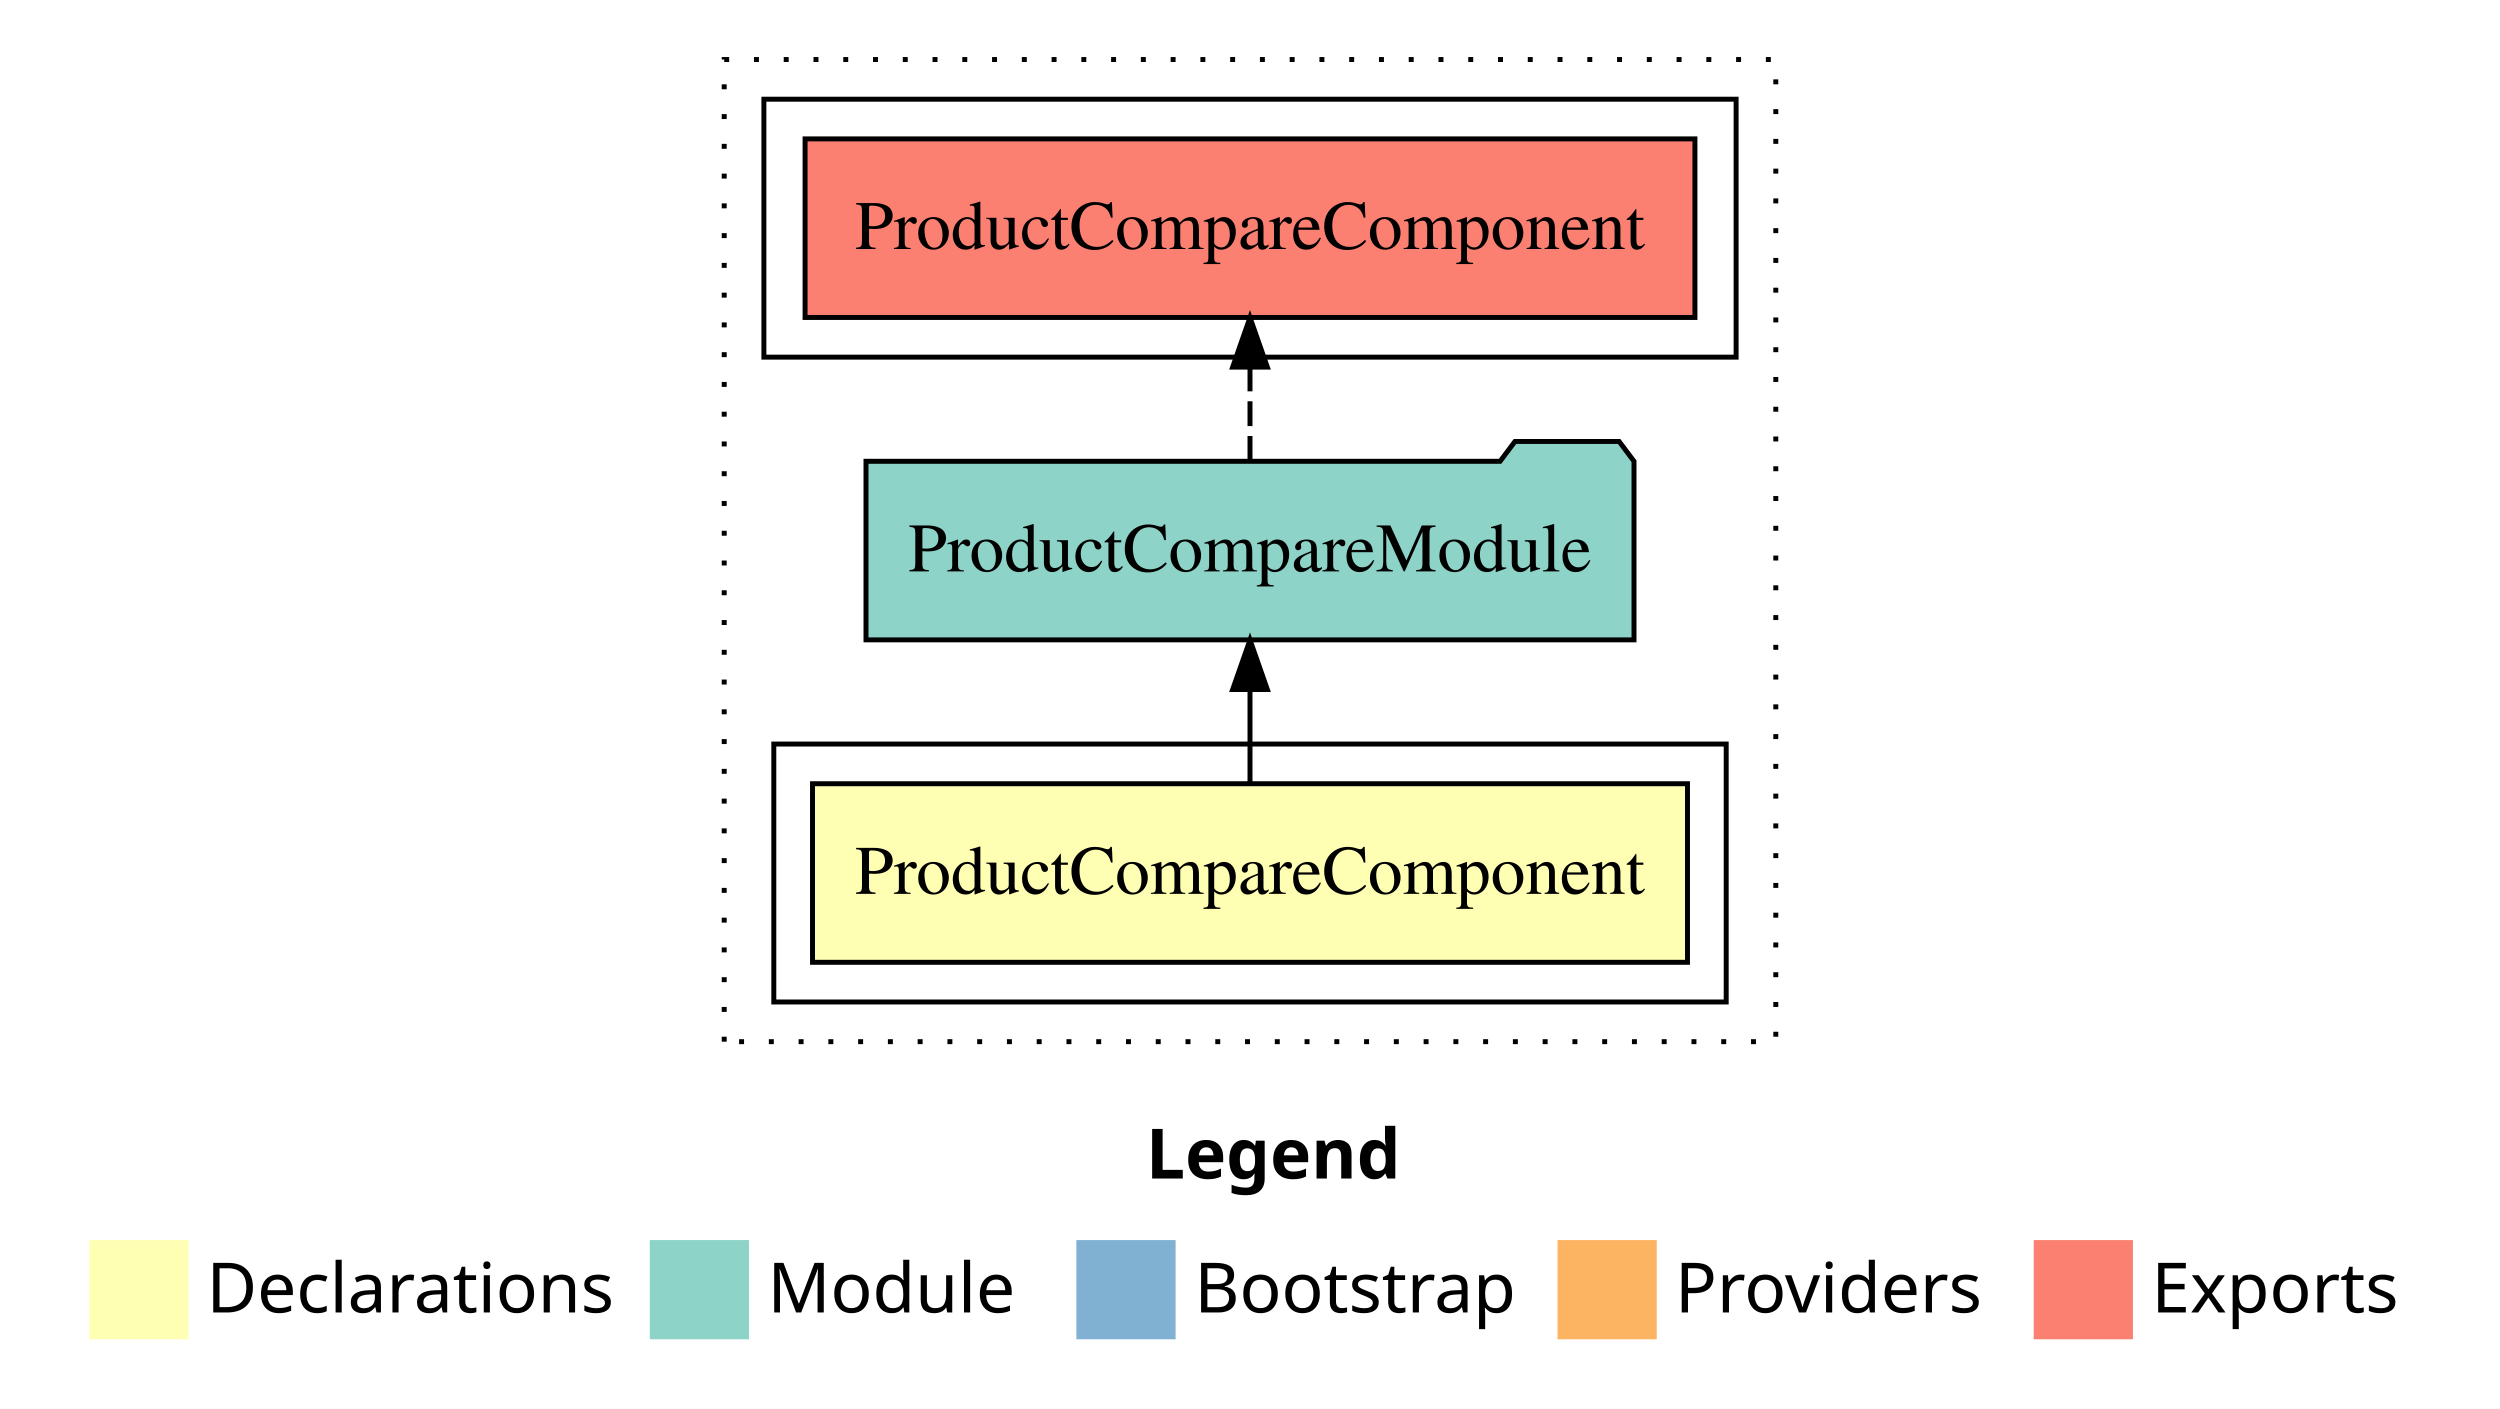
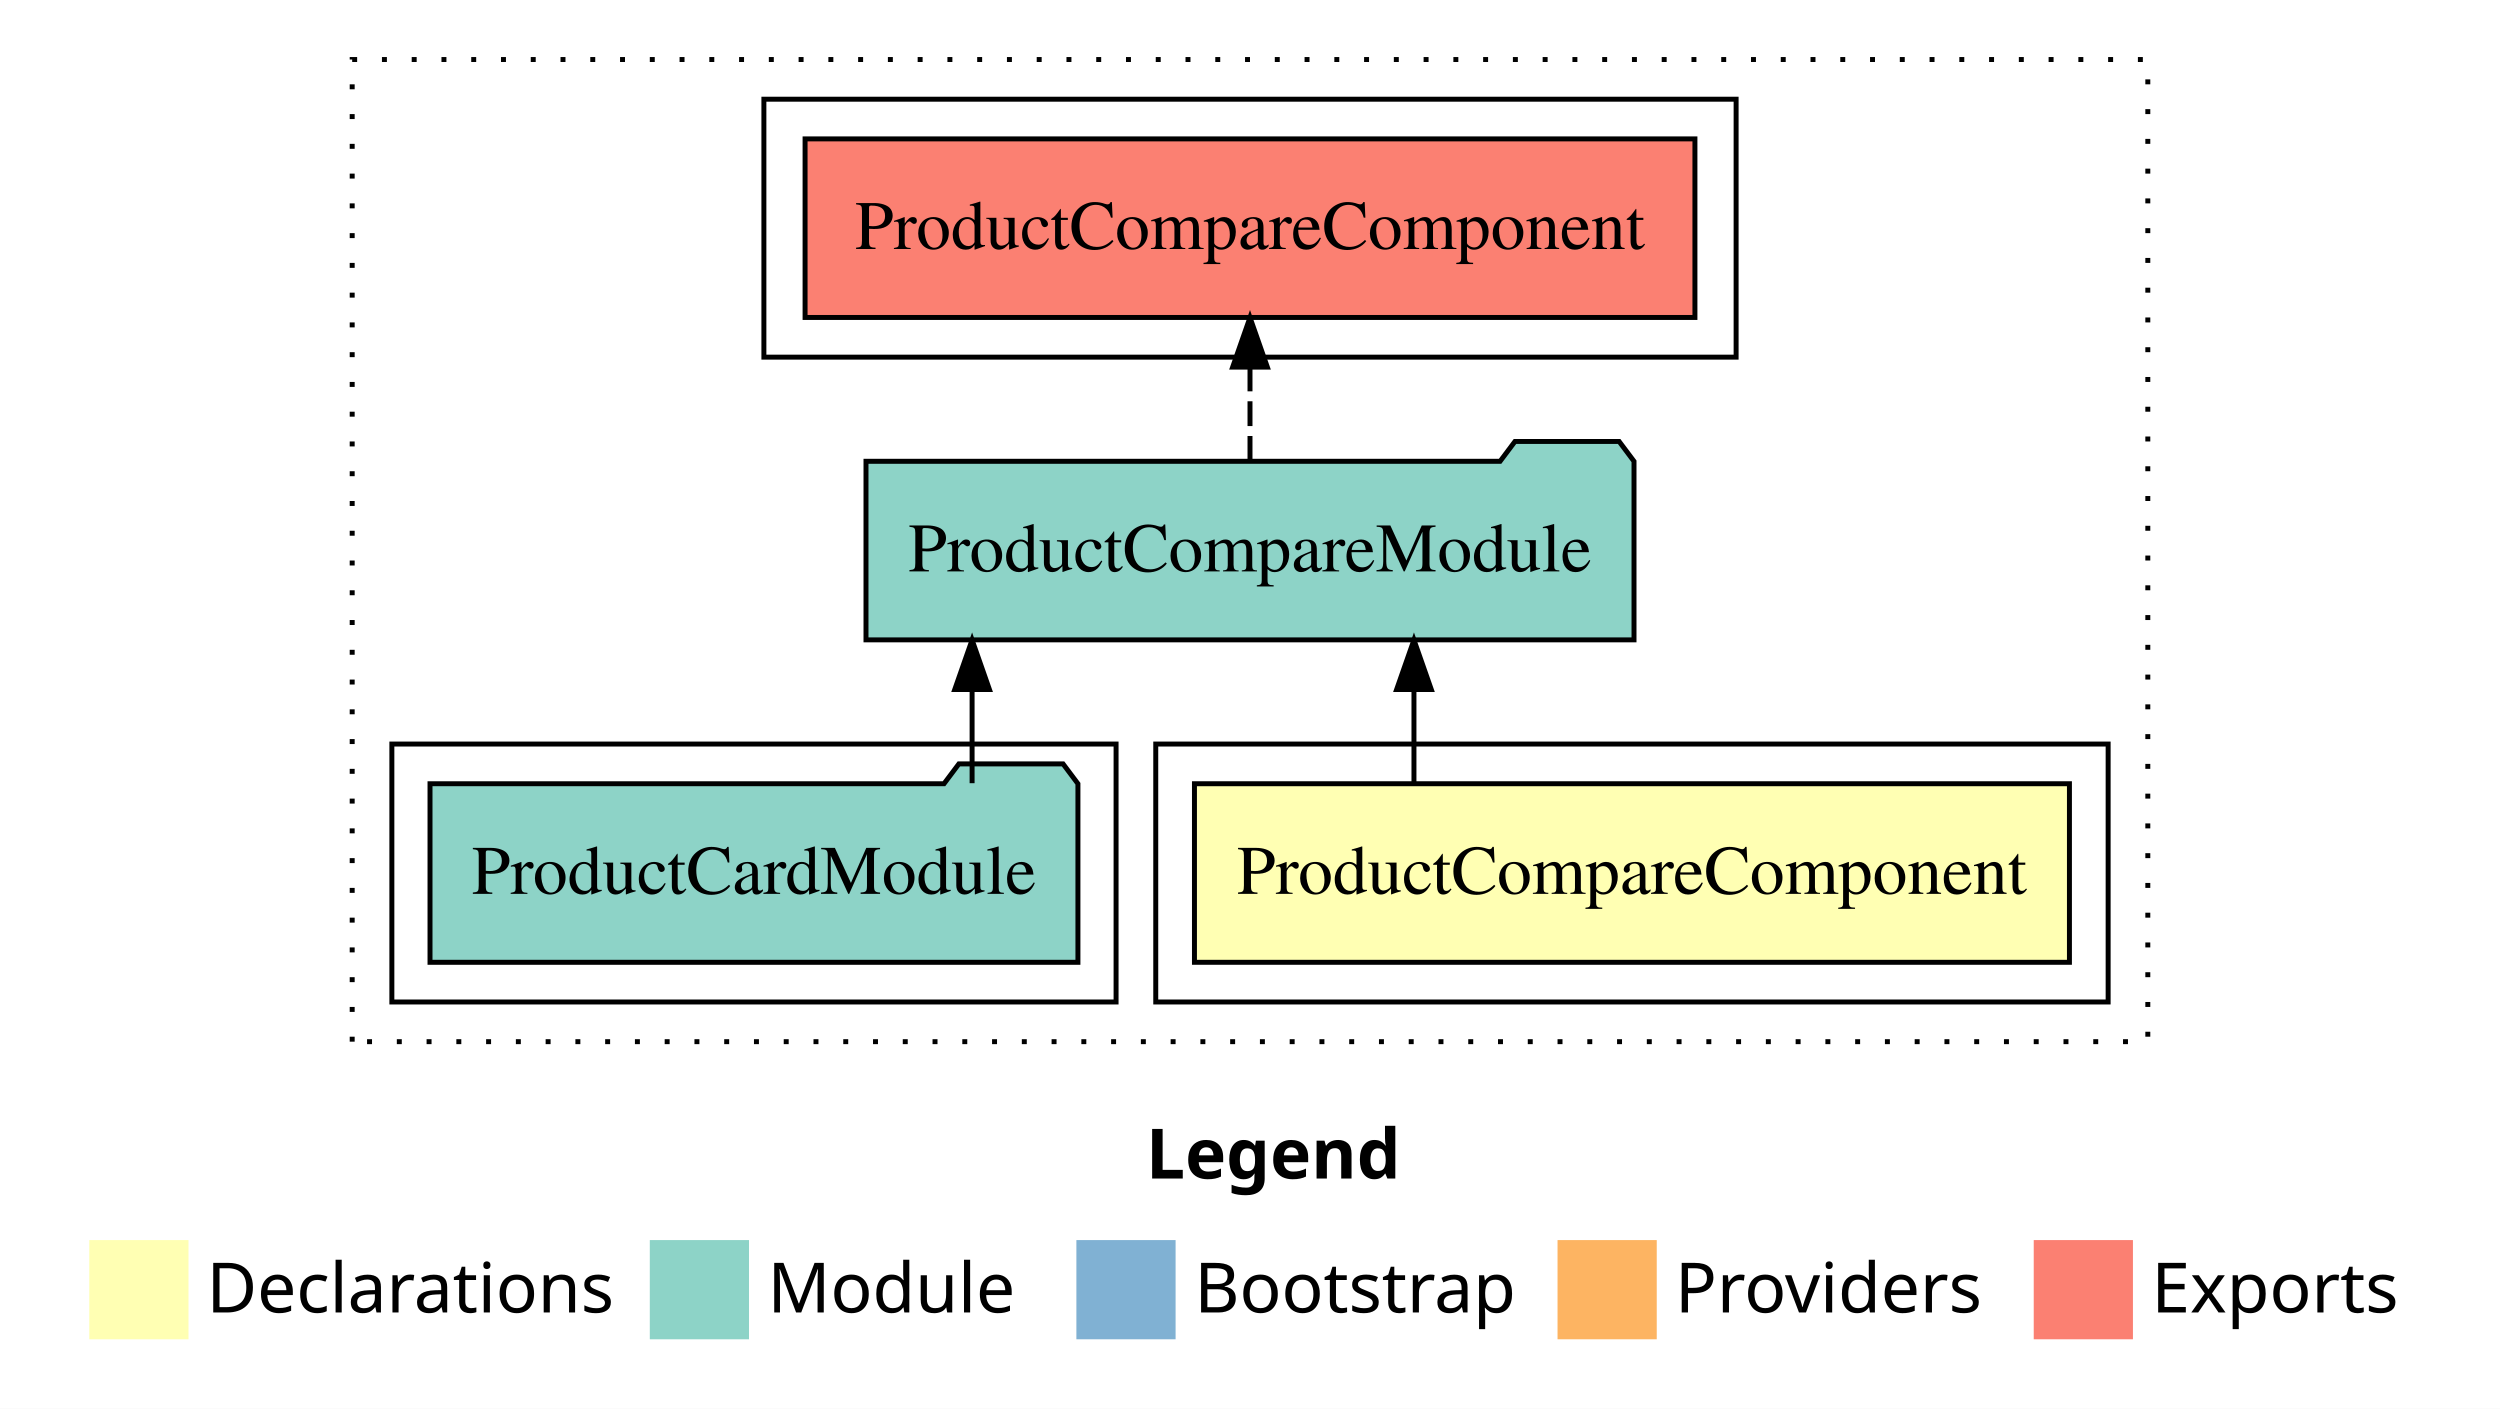
<svg xmlns="http://www.w3.org/2000/svg" width="504pt" height="284pt" viewBox="0.00 0.00 504.00 284.00">
  <g id="graph0" class="graph" transform="scale(1 1) rotate(0) translate(4 280)">
    <polygon fill="#ffffff" stroke="transparent" points="-4,4 -4,-280 500,-280 500,4 -4,4" />
    <text text-anchor="start" x="227.009" y="-42.4" font-family="sans-serif" font-weight="bold" font-size="14.00" fill="#000000">Legend</text>
    <polygon fill="#ffffb3" stroke="transparent" points="14,-10 14,-30 34,-30 34,-10 14,-10" />
    <text text-anchor="start" x="37.629" y="-15.4" font-family="sans-serif" font-size="14.00" fill="#000000">  Declarations</text>
    <polygon fill="#8dd3c7" stroke="transparent" points="127,-10 127,-30 147,-30 147,-10 127,-10" />
    <text text-anchor="start" x="150.725" y="-15.4" font-family="sans-serif" font-size="14.00" fill="#000000">  Module</text>
    <polygon fill="#80b1d3" stroke="transparent" points="213,-10 213,-30 233,-30 233,-10 213,-10" />
    <text text-anchor="start" x="236.781" y="-15.4" font-family="sans-serif" font-size="14.00" fill="#000000">  Bootstrap</text>
    <polygon fill="#fdb462" stroke="transparent" points="310,-10 310,-30 330,-30 330,-10 310,-10" />
    <text text-anchor="start" x="333.673" y="-15.4" font-family="sans-serif" font-size="14.00" fill="#000000">  Providers</text>
    <polygon fill="#fb8072" stroke="transparent" points="406,-10 406,-30 426,-30 426,-10 406,-10" />
    <text text-anchor="start" x="429.726" y="-15.4" font-family="sans-serif" font-size="14.00" fill="#000000">  Exports</text>
    <g id="clust1" class="cluster">
-       <polygon fill="none" stroke="#000000" stroke-dasharray="1,5" points="142,-70 142,-268 354,-268 354,-70 142,-70" />
+       <polygon fill="none" stroke="#000000" stroke-dasharray="1,5" points="67,-70 67,-268 429,-268 429,-70 67,-70" />
    </g>
    <g id="clust2" class="cluster">
-       <polygon fill="none" stroke="#000000" points="152,-78 152,-130 344,-130 344,-78 152,-78" />
+       <polygon fill="none" stroke="#000000" points="229,-78 229,-130 421,-130 421,-78 229,-78" />
+     </g>
+     <g id="clust4" class="cluster">
+       <polygon fill="none" stroke="#000000" points="75,-78 75,-130 221,-130 221,-78 75,-78" />
    </g>
    <g id="clust5" class="cluster">
      <polygon fill="none" stroke="#000000" points="150,-208 150,-260 346,-260 346,-208 150,-208" />
    </g>
    <g id="node1" class="node">
-       <polygon fill="#ffffb3" stroke="#000000" points="336.198,-122 159.802,-122 159.802,-86 336.198,-86 336.198,-122" />
-       <text text-anchor="middle" x="248" y="-99.8" font-family="Times,serif" font-size="14.00" fill="#000000">ProductCompareComponent</text>
+       <polygon fill="#ffffb3" stroke="#000000" points="413.198,-122 236.802,-122 236.802,-86 413.198,-86 413.198,-122" />
+       <text text-anchor="middle" x="325" y="-99.8" font-family="Times,serif" font-size="14.00" fill="#000000">ProductCompareComponent</text>
    </g>
    <g id="node2" class="node">
      <polygon fill="#8dd3c7" stroke="#000000" points="325.416,-187 322.416,-191 301.416,-191 298.416,-187 170.584,-187 170.584,-151 325.416,-151 325.416,-187" />
      <text text-anchor="middle" x="248" y="-164.8" font-family="Times,serif" font-size="14.00" fill="#000000">ProductCompareModule</text>
    </g>
    <g id="edge1" class="edge">
-       <path fill="none" stroke="#000000" d="M248,-122.106C248,-122.106 248,-140.991 248,-140.991" />
-       <polygon fill="#000000" stroke="#000000" points="244.5,-140.991 248,-150.991 251.5,-140.991 244.5,-140.991" />
+       <path fill="none" stroke="#000000" d="M281.054,-122.106C281.054,-122.106 281.054,-140.991 281.054,-140.991" />
+       <polygon fill="#000000" stroke="#000000" points="277.554,-140.991 281.054,-150.991 284.554,-140.991 277.554,-140.991" />
    </g>
-     <g id="node3" class="node">
+     <g id="node4" class="node">
      <polygon fill="#fb8072" stroke="#000000" points="337.698,-252 158.302,-252 158.302,-216 337.698,-216 337.698,-252" />
      <text text-anchor="middle" x="248" y="-229.8" font-family="Times,serif" font-size="14.00" fill="#000000">ProductCompareComponent </text>
    </g>
-     <g id="edge2" class="edge">
+     <g id="edge3" class="edge">
      <path fill="none" stroke="#000000" stroke-dasharray="5,2" d="M248,-187.106C248,-187.106 248,-205.991 248,-205.991" />
      <polygon fill="#000000" stroke="#000000" points="244.5,-205.991 248,-215.991 251.5,-205.991 244.5,-205.991" />
    </g>
+     <g id="node3" class="node">
+       <polygon fill="#8dd3c7" stroke="#000000" points="213.31,-122 210.31,-126 189.31,-126 186.31,-122 82.69,-122 82.69,-86 213.31,-86 213.31,-122" />
+       <text text-anchor="middle" x="148" y="-99.8" font-family="Times,serif" font-size="14.00" fill="#000000">ProductCardModule</text>
+     </g>
+     <g id="edge2" class="edge">
+       <path fill="none" stroke="#000000" d="M191.974,-122.106C191.974,-122.106 191.974,-140.991 191.974,-140.991" />
+       <polygon fill="#000000" stroke="#000000" points="188.474,-140.991 191.974,-150.991 195.474,-140.991 188.474,-140.991" />
+     </g>
  </g>
</svg>
